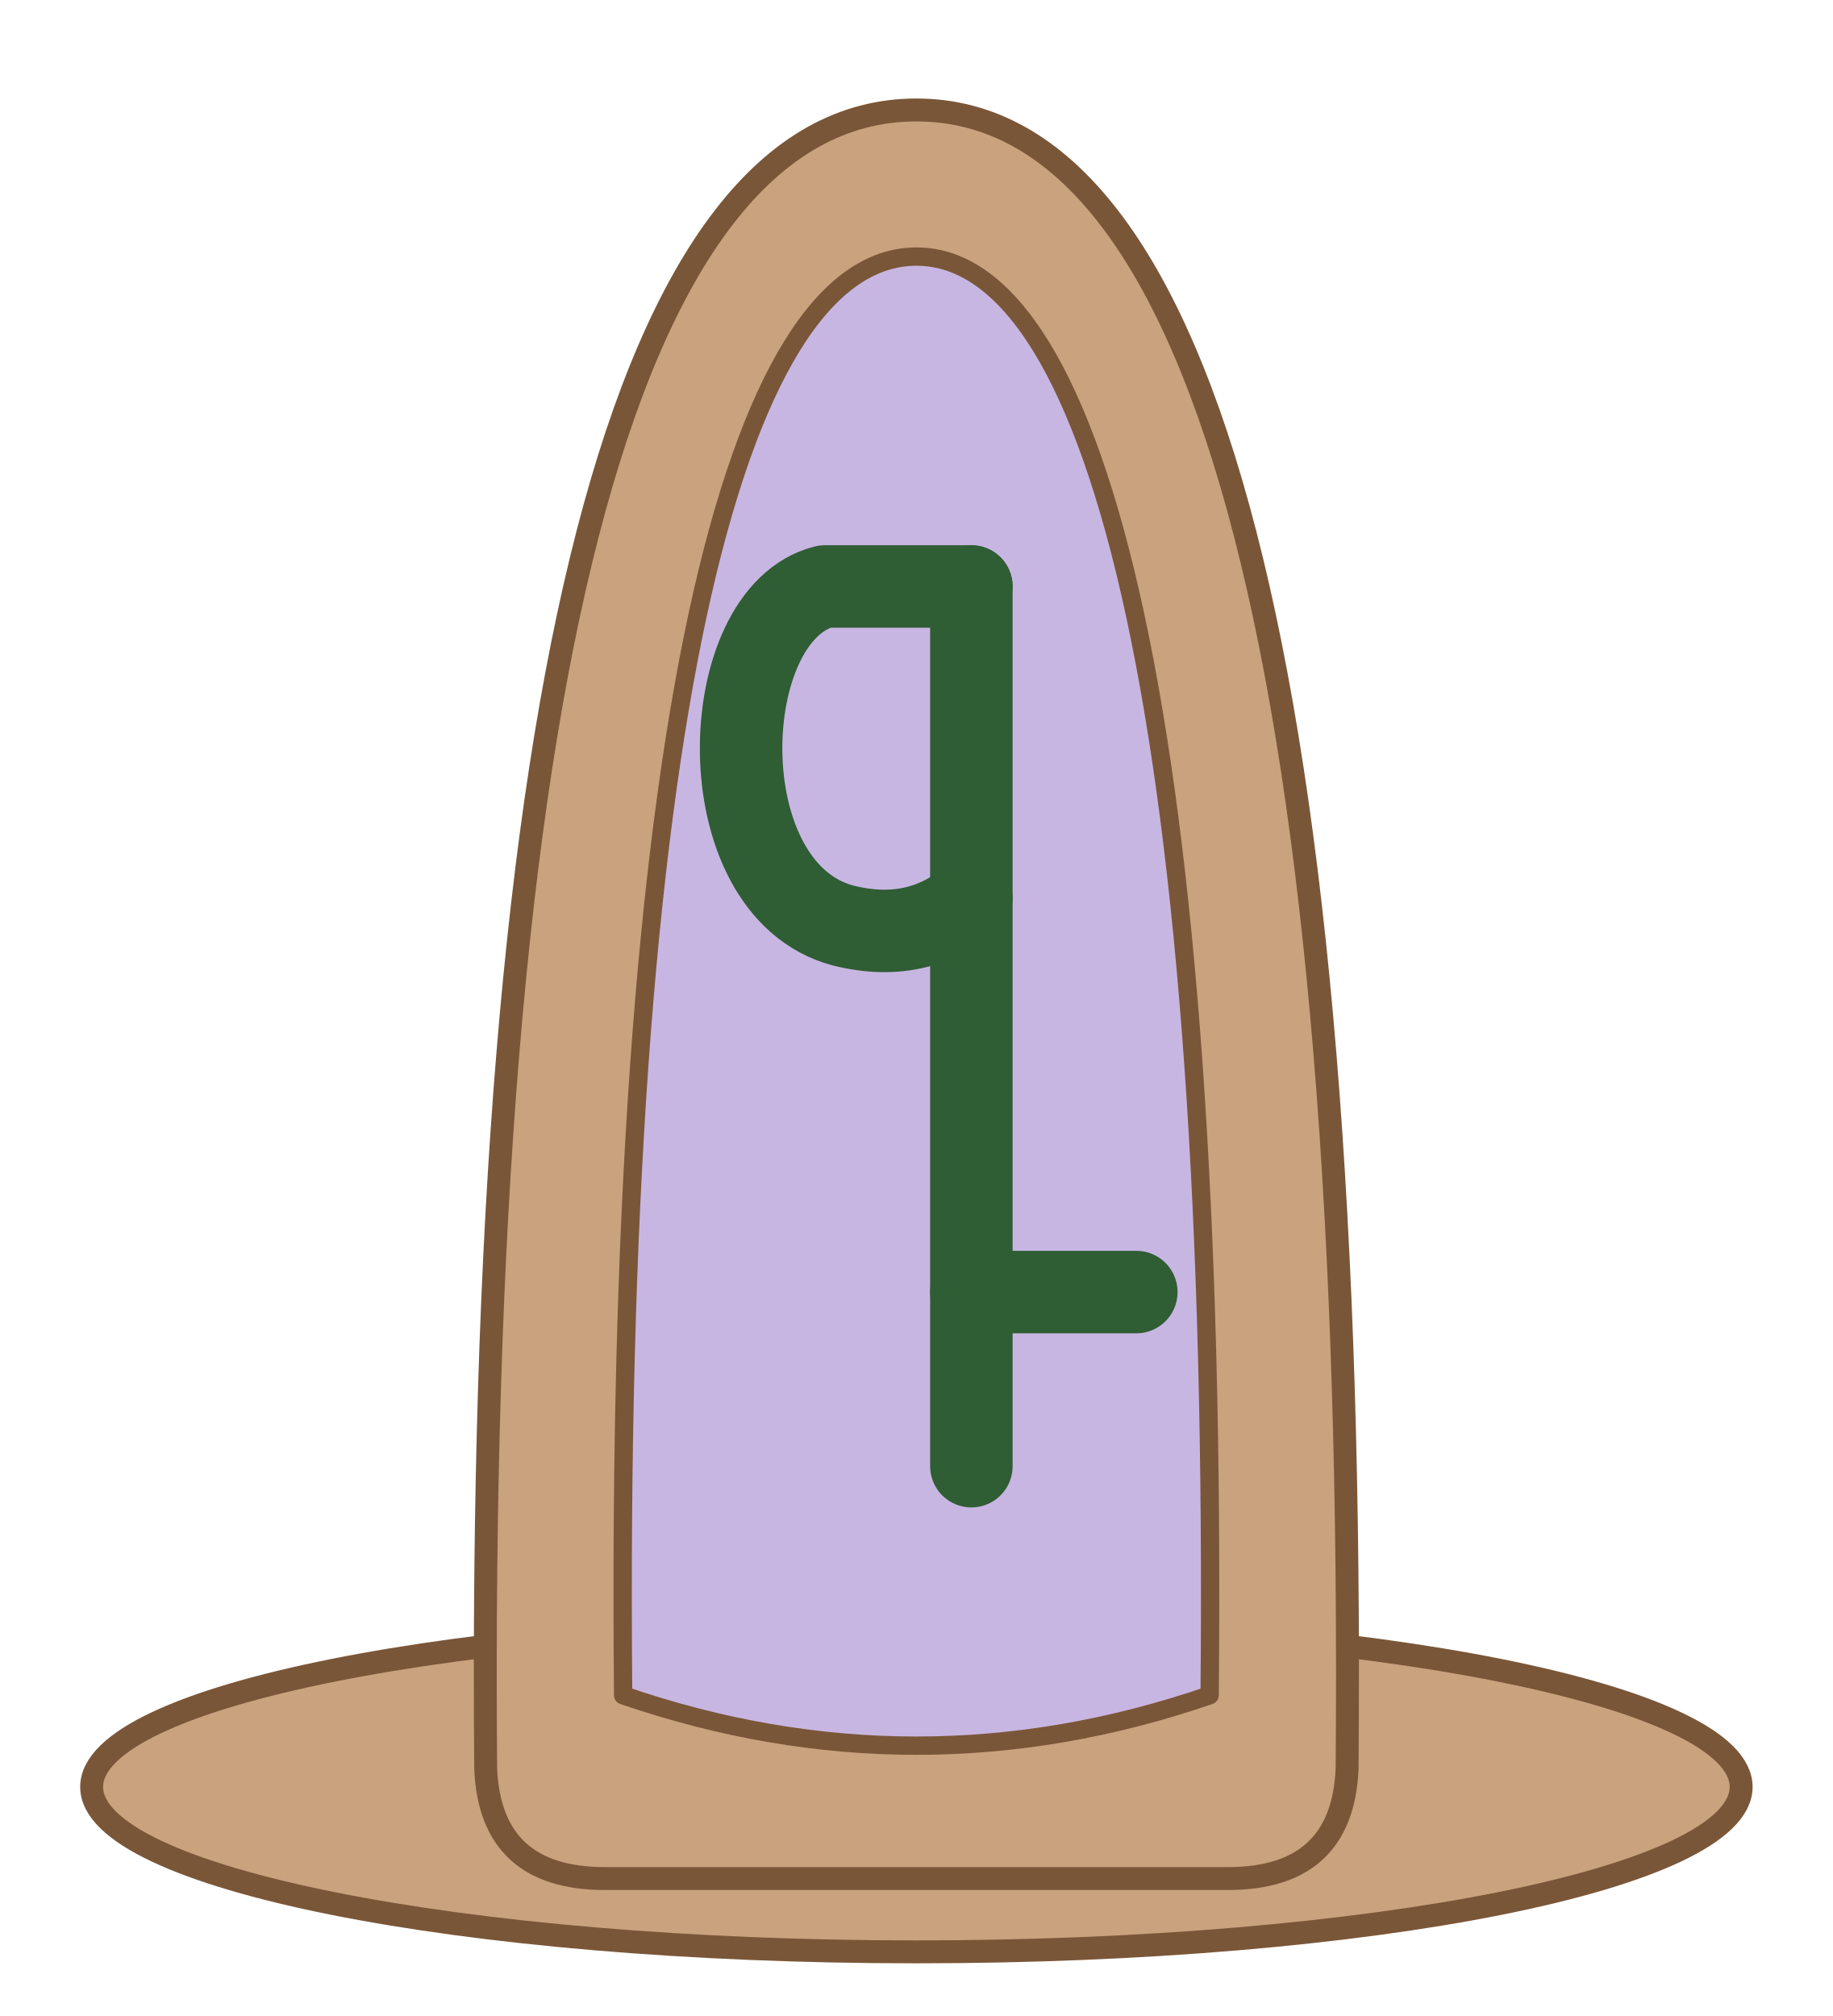
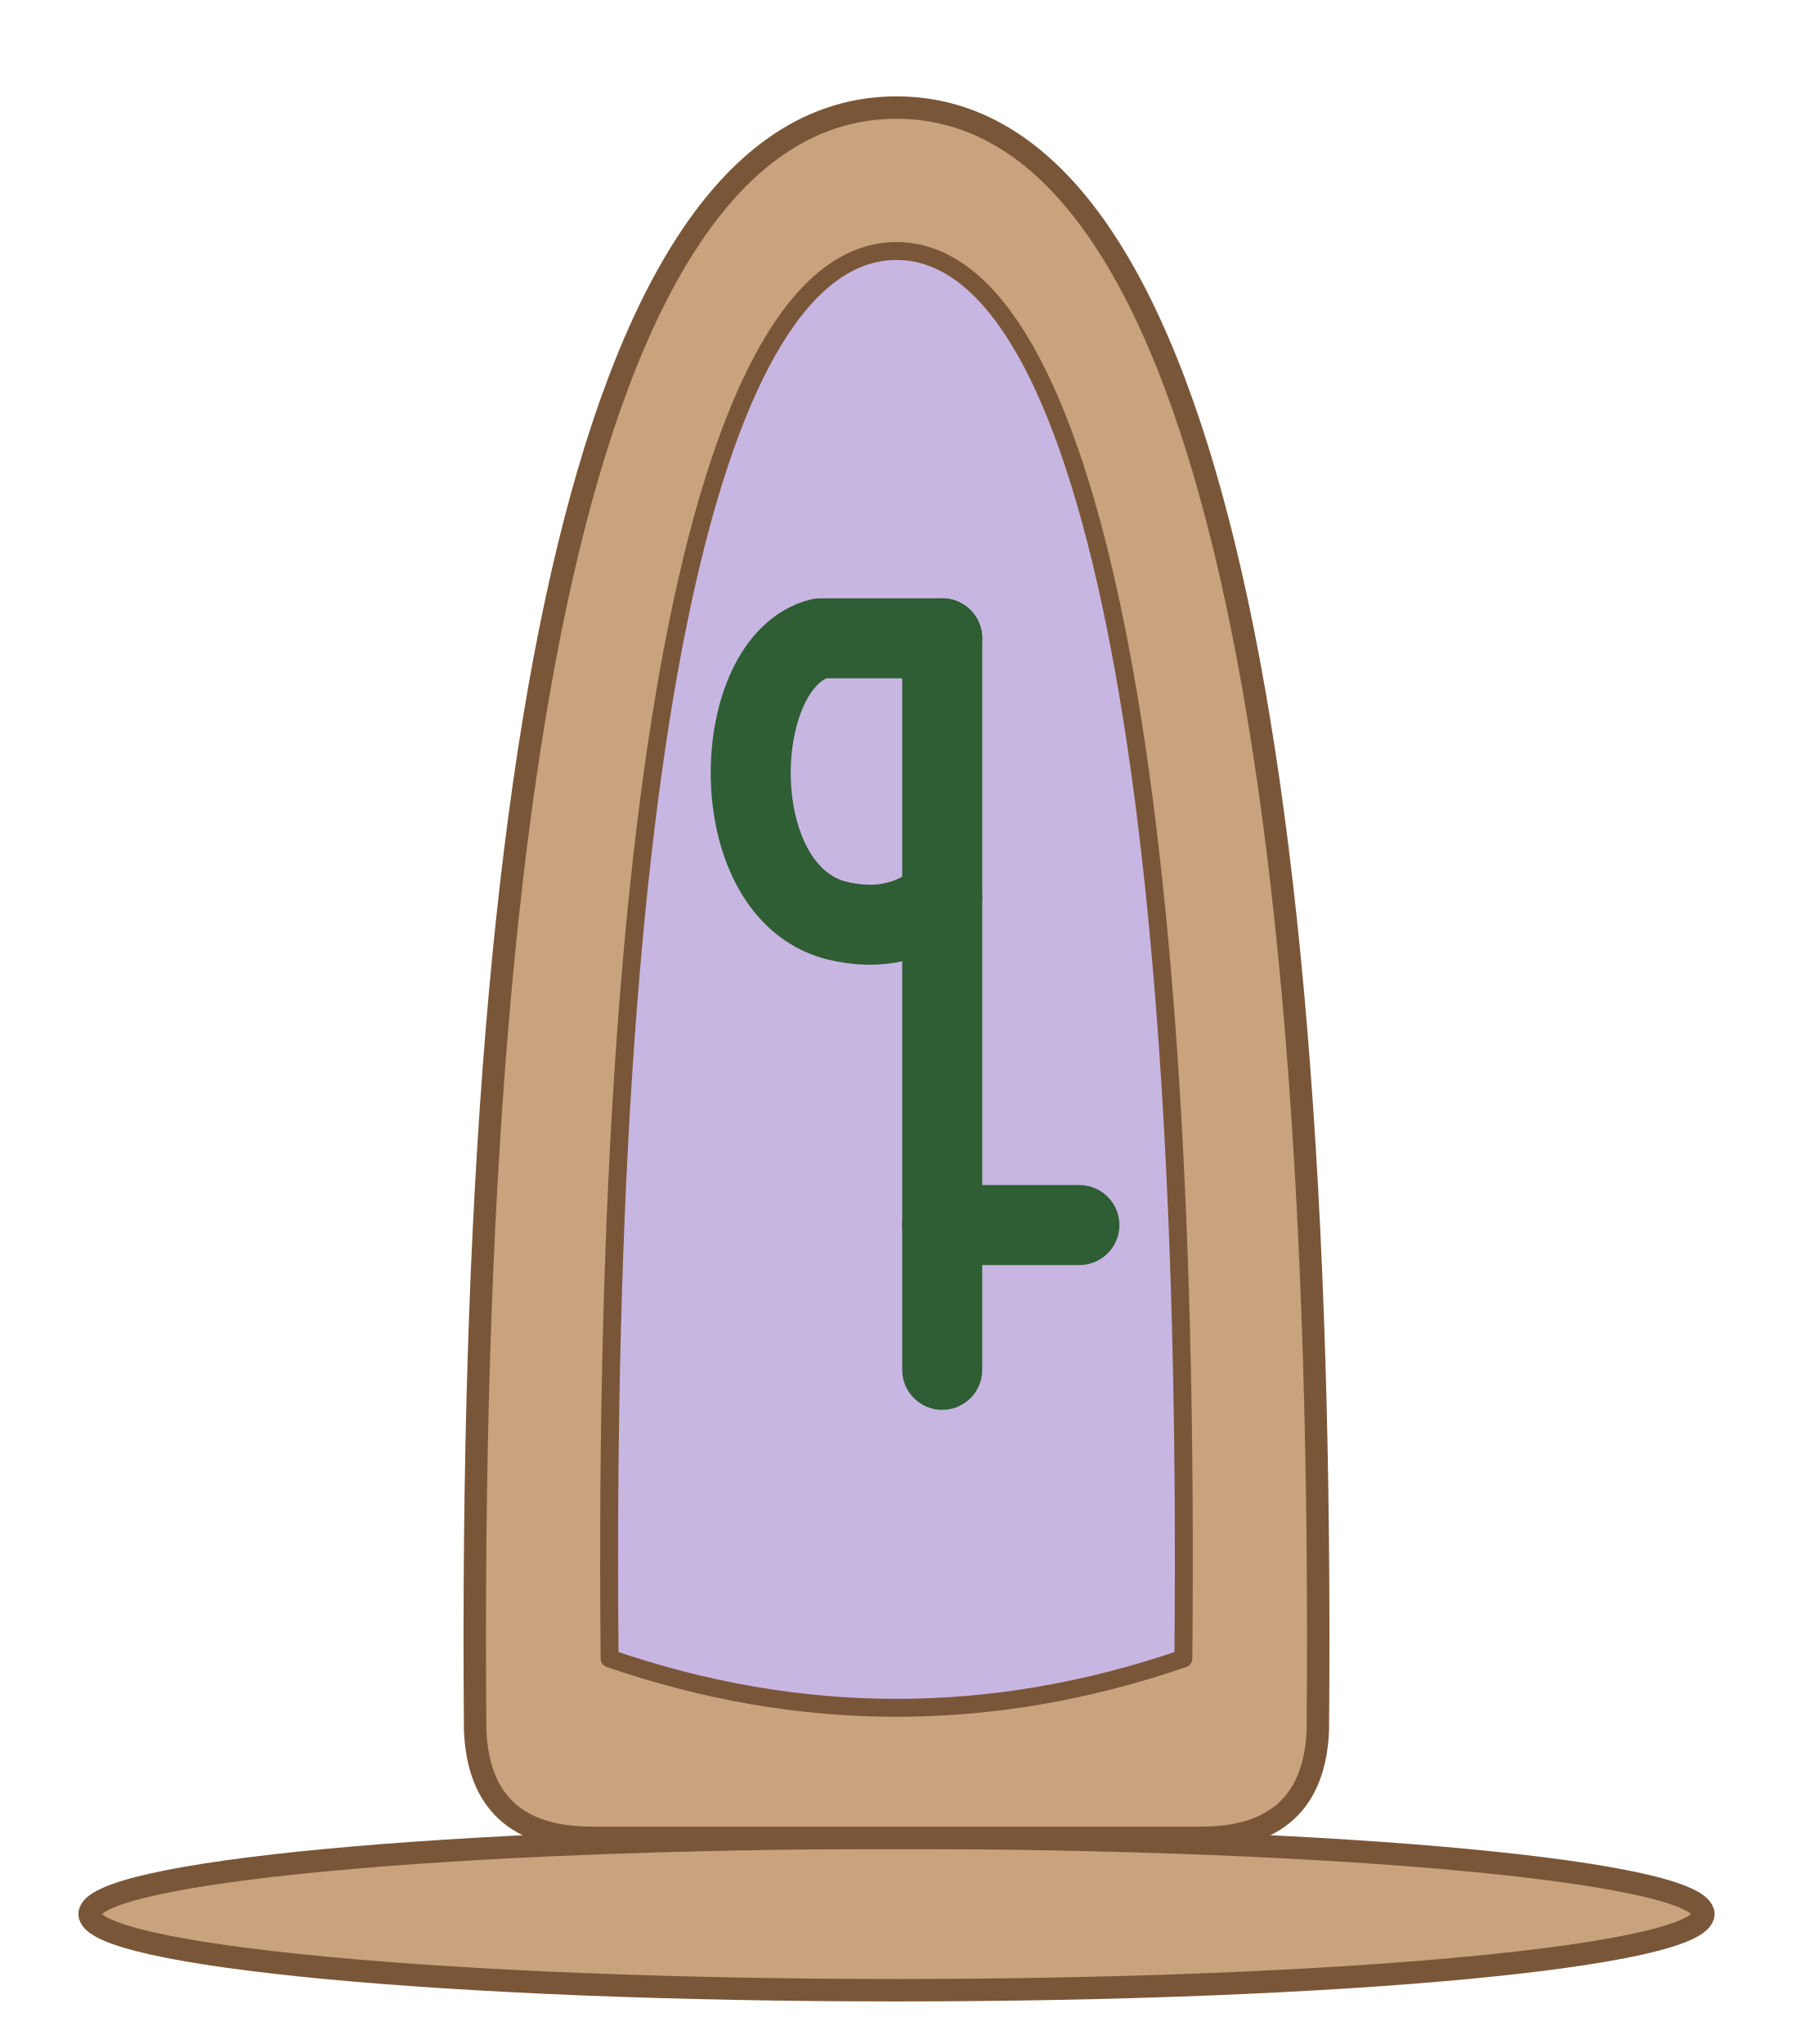
- <svg xmlns="http://www.w3.org/2000/svg" viewBox="0 0 400 440" role="img" aria-labelledby="t">
-   <ellipse cx="200" cy="390" rx="180" ry="36" fill="#C9A27E" stroke="#7A5638" stroke-width="5" />
+ <svg xmlns="http://www.w3.org/2000/svg" viewBox="0 0 400 456" role="img" aria-labelledby="t">
+   <defs>
+     <radialGradient id="lavGlow" cx="50%" cy="50%" r="60%">
+       <stop offset="0" stop-color="#F4EEFF" />
+       <stop offset="0.55" stop-color="#D9CBF2" />
+       <stop offset="1" stop-color="#B9A3DD" />
+     </radialGradient>
+     <filter id="halo" x="-50%" y="-50%" width="200%" height="200%">
+       <feGaussianBlur stdDeviation="14" />
+     </filter>
+     <filter id="greenGlow" x="-50%" y="-50%" width="200%" height="200%">
+       <feGaussianBlur in="SourceGraphic" stdDeviation="7" result="b" />
+       <feMerge>
+         <feMergeNode in="b" />
+         <feMergeNode in="b" />
+         <feMergeNode in="SourceGraphic" />
+       </feMerge>
+     </filter>
+     <filter id="innerLight" x="-20%" y="-20%" width="140%" height="140%">
+       <feGaussianBlur stdDeviation="10" />
+     </filter>
+     <clipPath id="innerClip">
+       <path d="M136,370 C134,160 160,56 200,56 C240,56 266,160 264,370 Q200,392 136,370 Z" />
+     </clipPath>
+     <linearGradient id="wood" x1="0" y1="0" x2="1" y2="0">
+       <stop offset="0" stop-color="#B48A63" />
+       <stop offset="0.45" stop-color="#D8B791" />
+       <stop offset="1" stop-color="#A97F59" />
+     </linearGradient>
+     <linearGradient id="woodBase" x1="0" y1="0" x2="0" y2="1">
+       <stop offset="0" stop-color="#D8B791" />
+       <stop offset="1" stop-color="#A97F59" />
+     </linearGradient>
+   </defs>
+   <ellipse cx="200" cy="427" rx="180" ry="17" fill="#C9A27E" stroke="#7A5638" stroke-width="5" />
  <path d="M106,386 C104,150 136,24 200,24 C264,24 296,150 294,386 Q293,410 268,410 L132,410 Q107,410 106,386 Z" fill="#C9A27E" stroke="#7A5638" stroke-width="5" stroke-linejoin="round" />
  <path d="M136,370 C134,160 160,56 200,56 C240,56 266,160 264,370 Q200,392 136,370 Z" fill="#C8B6E2" stroke="#7A5638" stroke-width="4" stroke-linejoin="round" />
-   <g fill="none" stroke="#2F5D34" stroke-width="18" stroke-linecap="round" stroke-linejoin="round">
+   <g transform="translate(200 224) scale(0.85) translate(-200 -224)" fill="none" stroke="#2F5D34" stroke-width="21" stroke-linecap="round" stroke-linejoin="round">
    <path d="M212,128 L212,320" />
    <path d="M212,128 L180,128 C156,134 154,194 184,202 C196,205 205,202 212,196" />
    <path d="M212,282 L248,282" />
  </g>
</svg>
